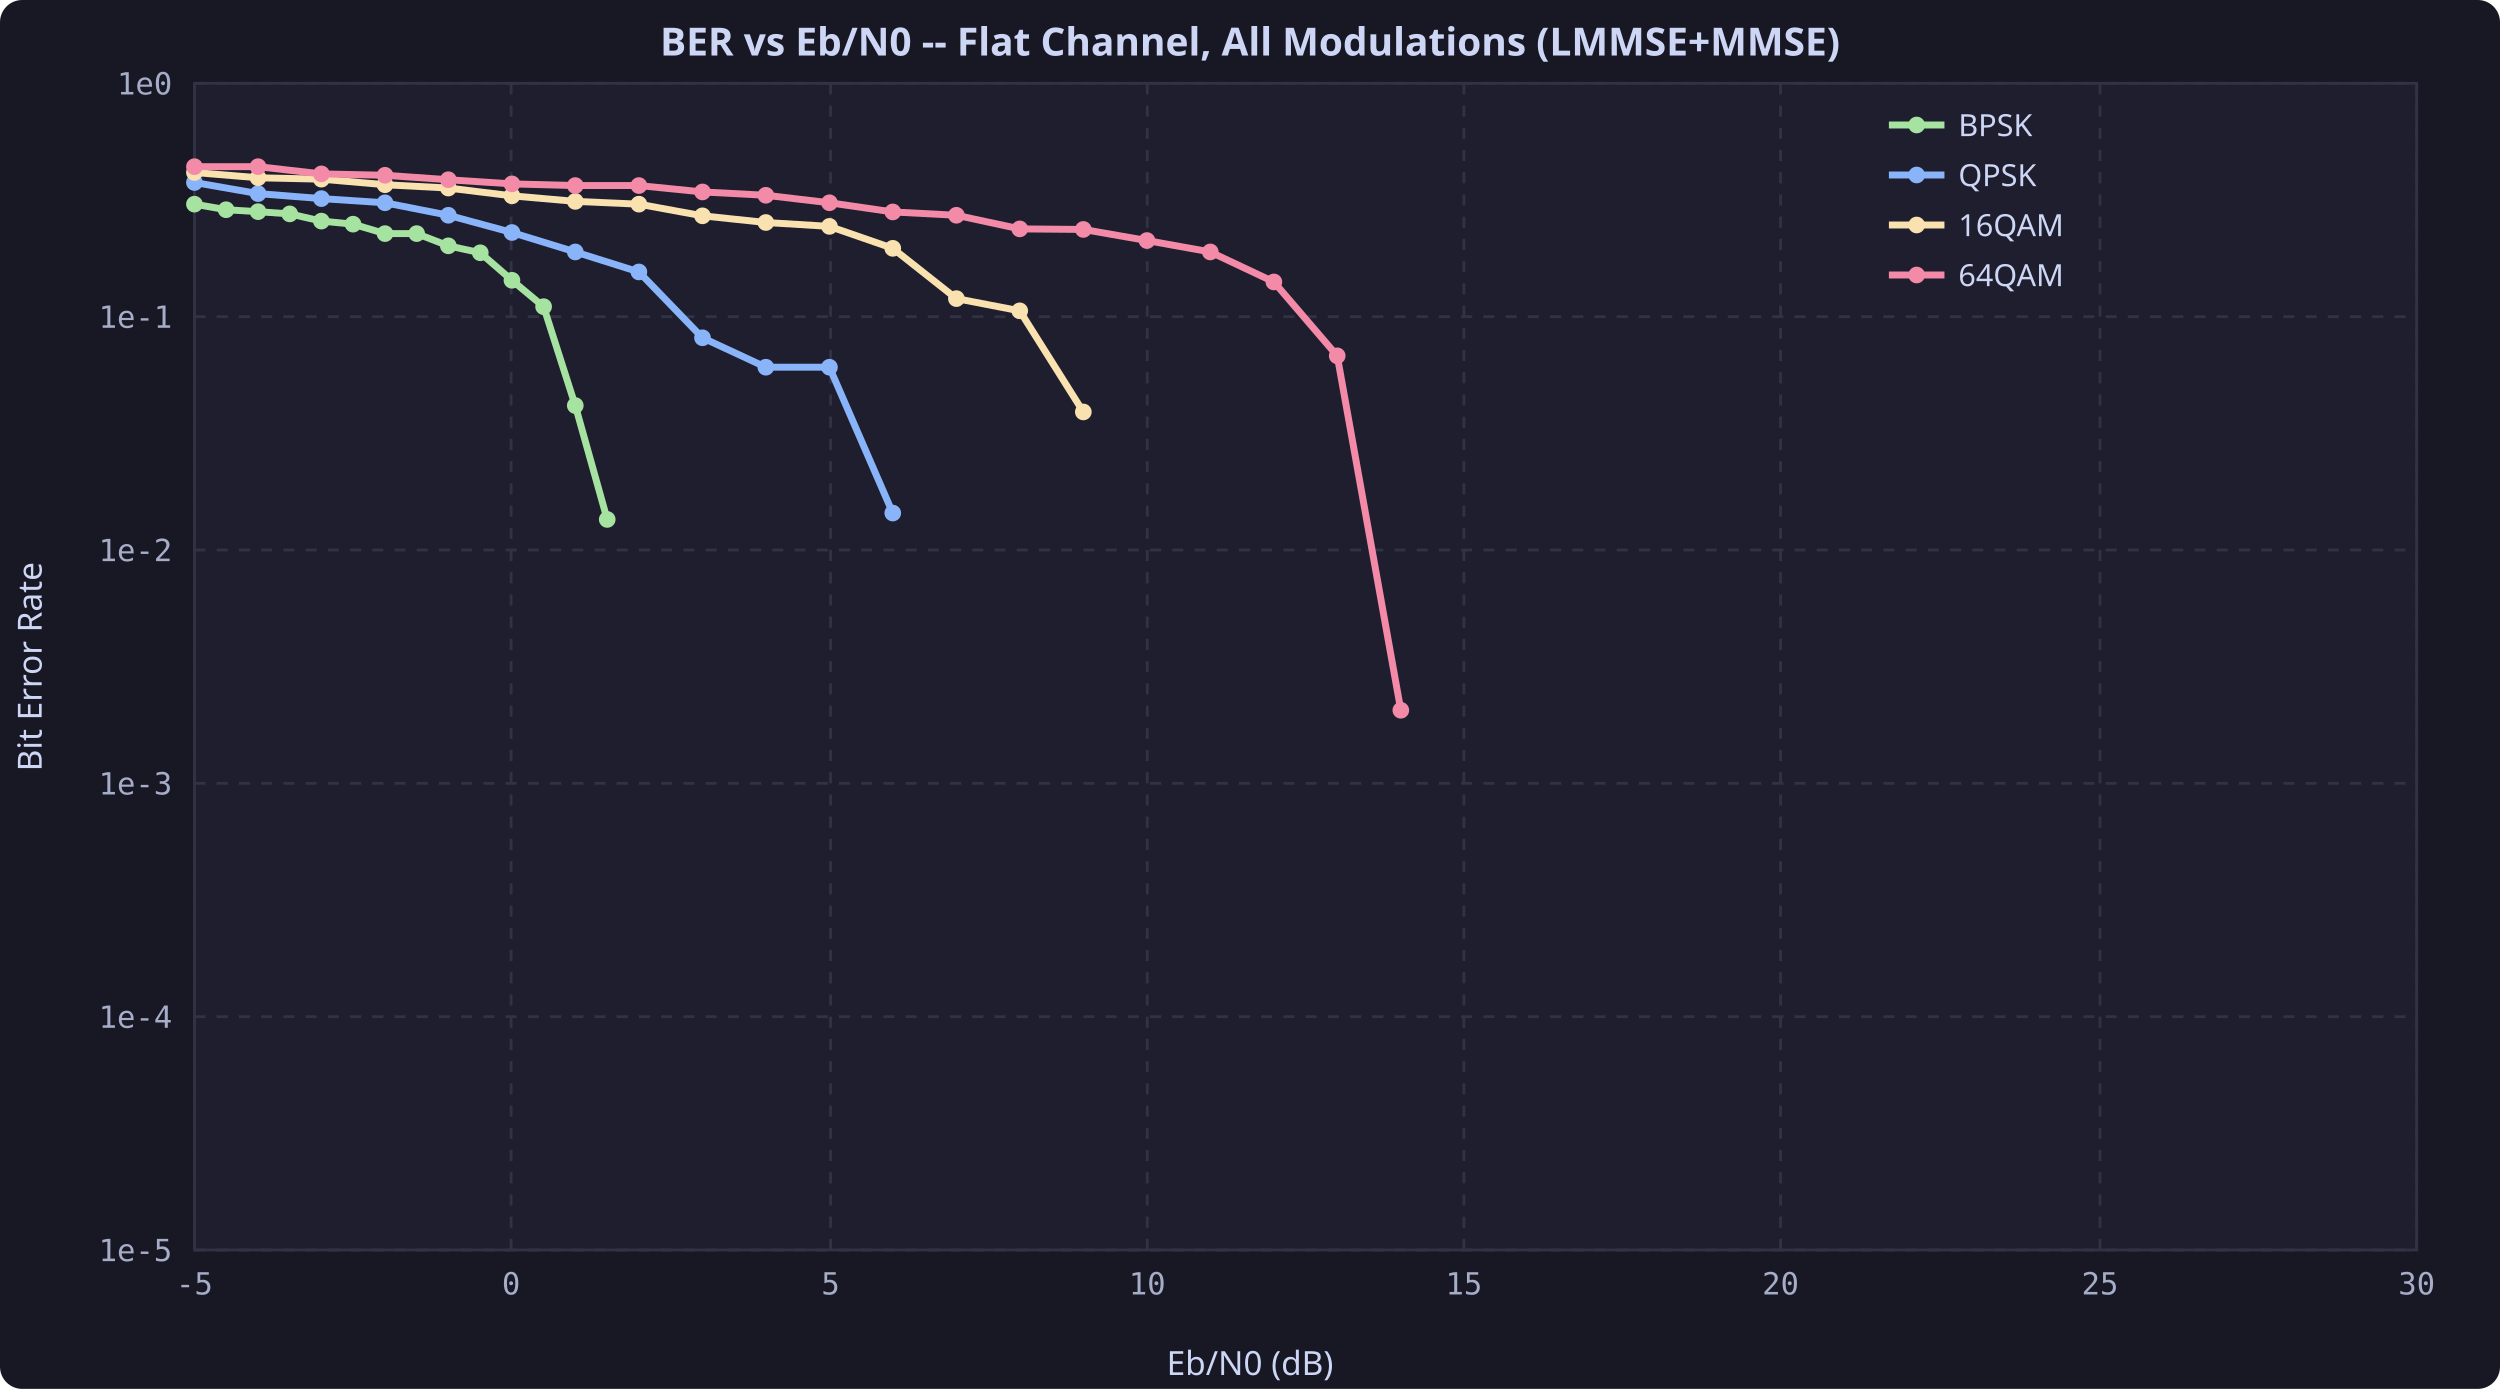
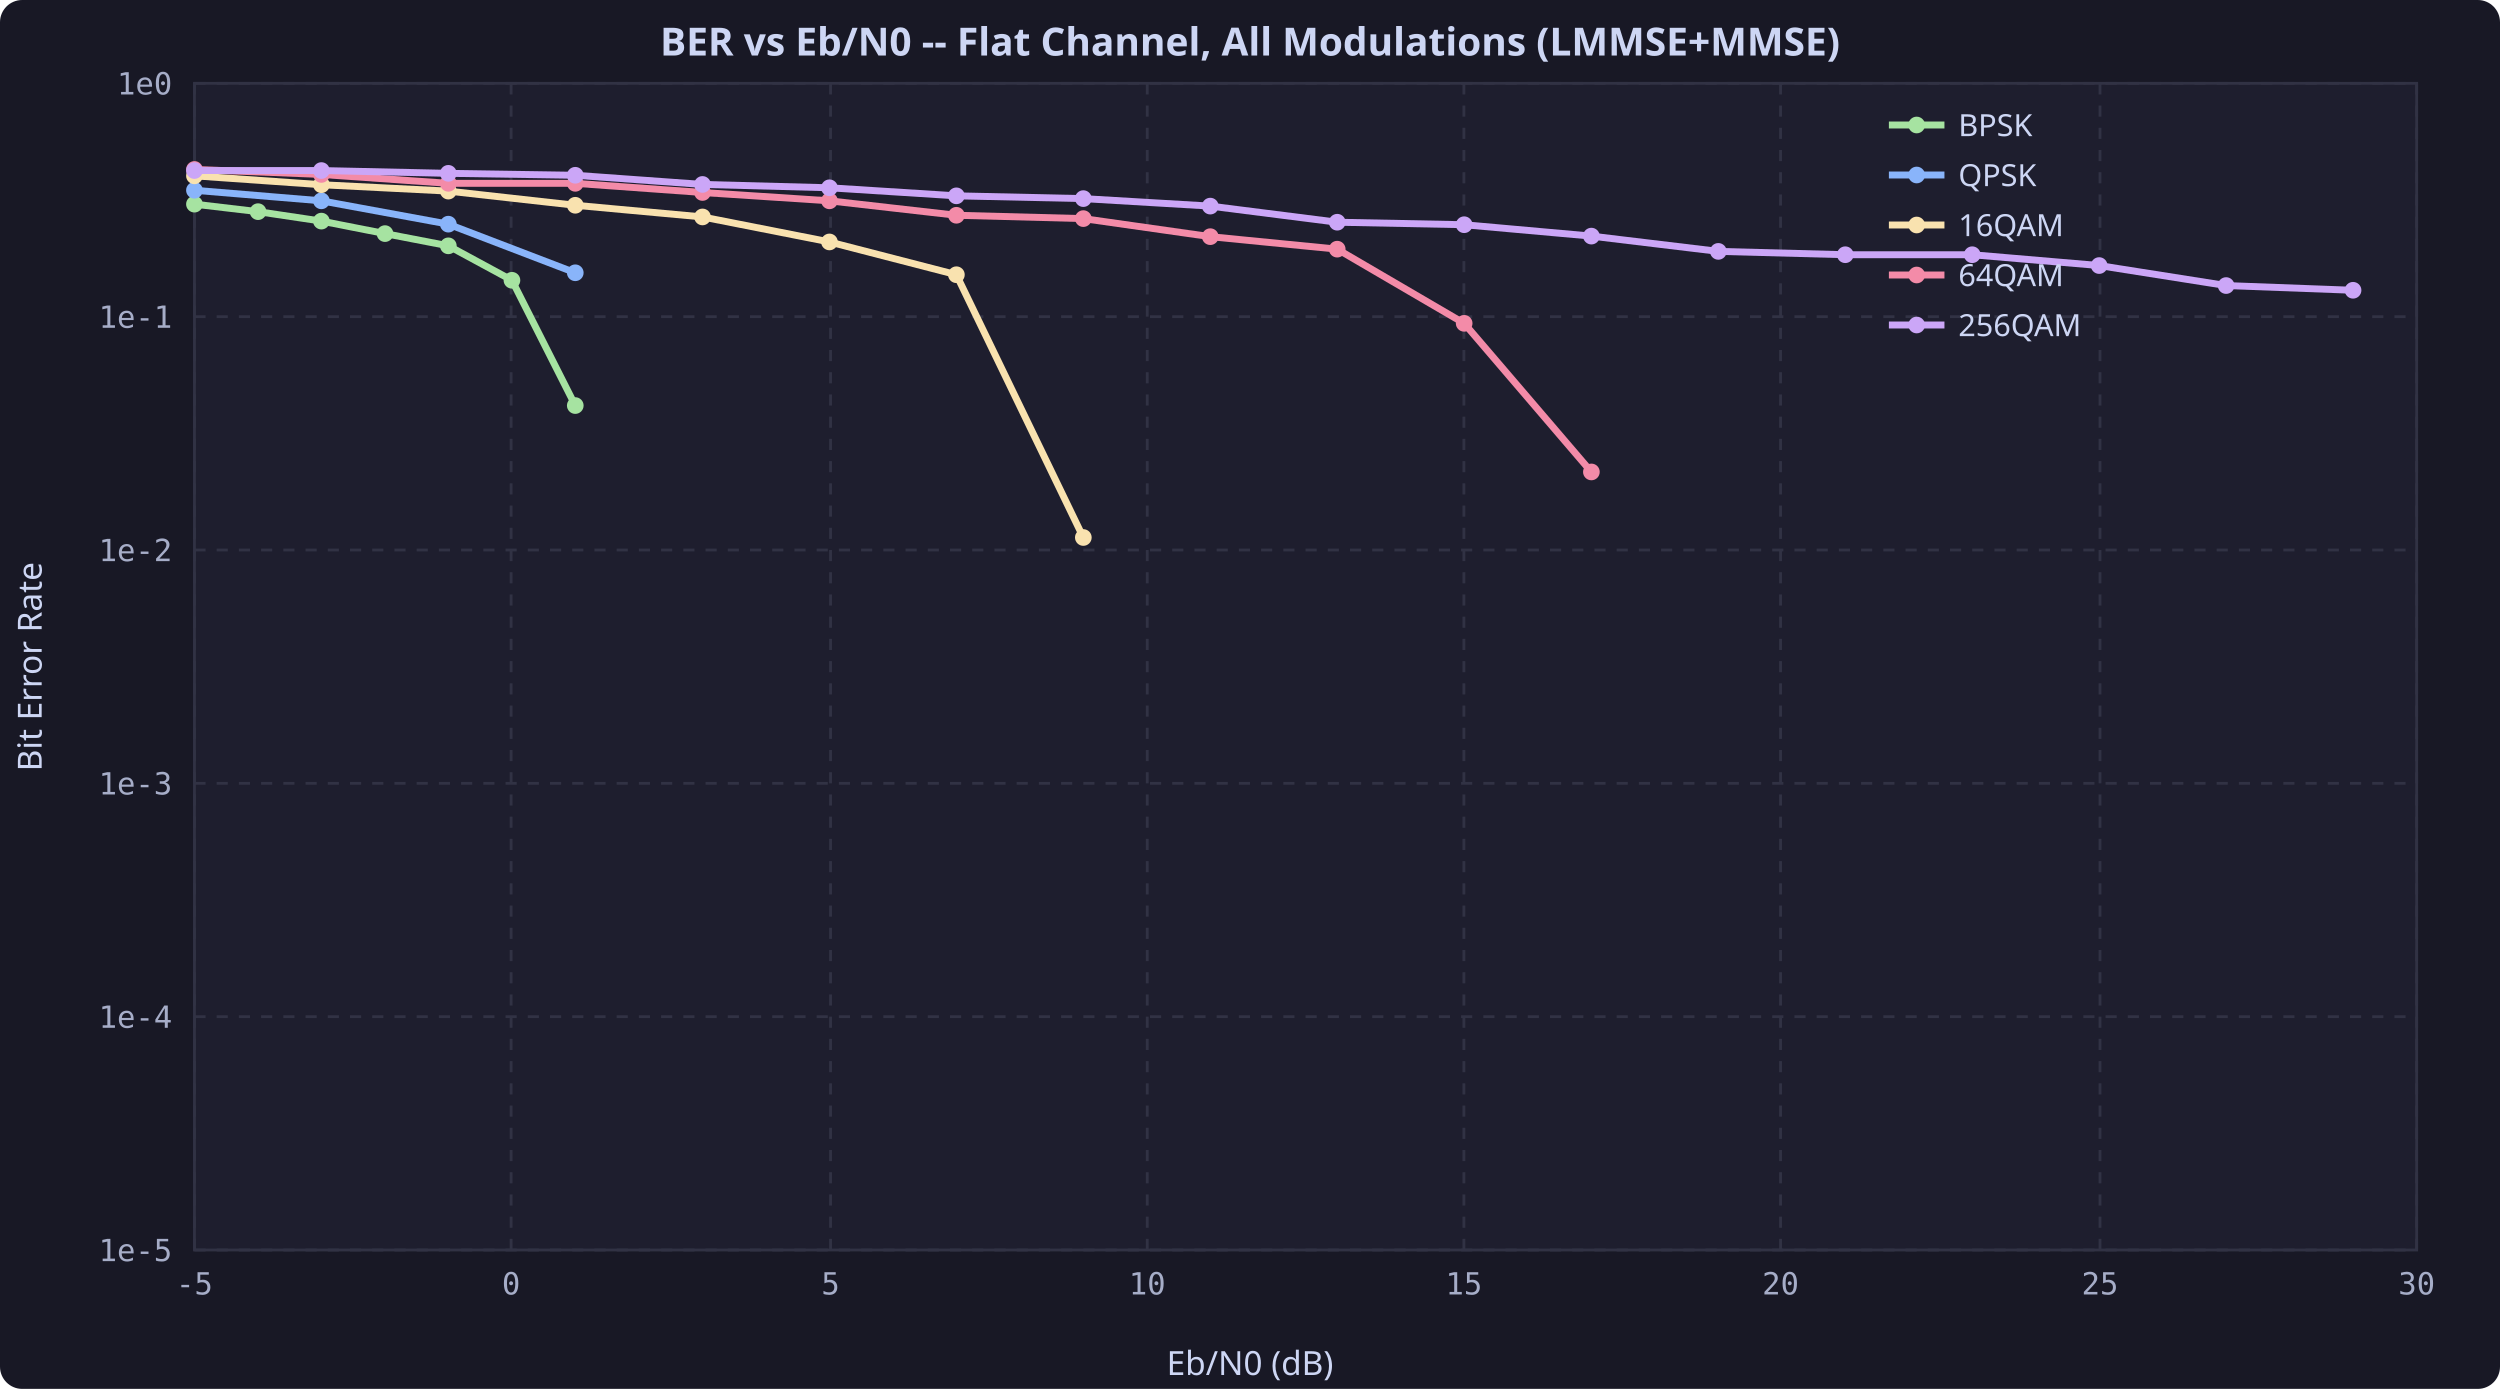
<svg xmlns="http://www.w3.org/2000/svg" viewBox="0 0 900 500" style="max-width:900px;">
  <rect width="900" height="500" fill="#181825" rx="8" />
  <rect x="70" y="30" width="800" height="420" fill="#1e1e2e" stroke="#313244" />
  <text x="450" y="20" text-anchor="middle" fill="#cdd6f4" font-size="14" font-family="sans-serif" font-weight="bold">BER vs Eb/N0 -- Flat Channel, All Modulations (LMMSE+MMSE)</text>
  <line x1="70" y1="30" x2="870" y2="30" stroke="#313244" stroke-dasharray="4,4" />
  <text x="62" y="34" text-anchor="end" fill="#a6adc8" font-size="11" font-family="monospace">1e0</text>
  <line x1="70" y1="114" x2="870" y2="114" stroke="#313244" stroke-dasharray="4,4" />
  <text x="62" y="118" text-anchor="end" fill="#a6adc8" font-size="11" font-family="monospace">1e-1</text>
  <line x1="70" y1="198" x2="870" y2="198" stroke="#313244" stroke-dasharray="4,4" />
  <text x="62" y="202" text-anchor="end" fill="#a6adc8" font-size="11" font-family="monospace">1e-2</text>
  <line x1="70" y1="282" x2="870" y2="282" stroke="#313244" stroke-dasharray="4,4" />
  <text x="62" y="286" text-anchor="end" fill="#a6adc8" font-size="11" font-family="monospace">1e-3</text>
  <line x1="70" y1="366" x2="870" y2="366" stroke="#313244" stroke-dasharray="4,4" />
  <text x="62" y="370" text-anchor="end" fill="#a6adc8" font-size="11" font-family="monospace">1e-4</text>
  <line x1="70" y1="450" x2="870" y2="450" stroke="#313244" stroke-dasharray="4,4" />
  <text x="62" y="454" text-anchor="end" fill="#a6adc8" font-size="11" font-family="monospace">1e-5</text>
  <line x1="70" y1="30" x2="70" y2="450" stroke="#313244" stroke-dasharray="4,4" />
  <text x="70" y="466" text-anchor="middle" fill="#a6adc8" font-size="11" font-family="monospace">-5</text>
  <line x1="184" y1="30" x2="184" y2="450" stroke="#313244" stroke-dasharray="4,4" />
  <text x="184" y="466" text-anchor="middle" fill="#a6adc8" font-size="11" font-family="monospace">0</text>
  <line x1="299" y1="30" x2="299" y2="450" stroke="#313244" stroke-dasharray="4,4" />
  <text x="299" y="466" text-anchor="middle" fill="#a6adc8" font-size="11" font-family="monospace">5</text>
  <line x1="413" y1="30" x2="413" y2="450" stroke="#313244" stroke-dasharray="4,4" />
  <text x="413" y="466" text-anchor="middle" fill="#a6adc8" font-size="11" font-family="monospace">10</text>
  <line x1="527" y1="30" x2="527" y2="450" stroke="#313244" stroke-dasharray="4,4" />
  <text x="527" y="466" text-anchor="middle" fill="#a6adc8" font-size="11" font-family="monospace">15</text>
  <line x1="641" y1="30" x2="641" y2="450" stroke="#313244" stroke-dasharray="4,4" />
  <text x="641" y="466" text-anchor="middle" fill="#a6adc8" font-size="11" font-family="monospace">20</text>
  <line x1="756" y1="30" x2="756" y2="450" stroke="#313244" stroke-dasharray="4,4" />
  <text x="756" y="466" text-anchor="middle" fill="#a6adc8" font-size="11" font-family="monospace">25</text>
  <line x1="870" y1="30" x2="870" y2="450" stroke="#313244" stroke-dasharray="4,4" />
  <text x="870" y="466" text-anchor="middle" fill="#a6adc8" font-size="11" font-family="monospace">30</text>
  <text x="450" y="495" text-anchor="middle" fill="#cdd6f4" font-size="12" font-family="sans-serif">Eb/N0 (dB)</text>
  <text x="15" y="240" text-anchor="middle" fill="#cdd6f4" font-size="12" font-family="sans-serif" transform="rotate(-90,15,240)">Bit Error Rate</text>
-   <polyline points="70.0,73.5 81.4,75.5 92.9,76.2 104.3,77.0 115.7,79.6 127.1,80.7 138.6,84.1 150.0,84.1 161.4,88.5 172.9,91.0 184.3,100.9 195.7,110.4 207.1,146.0 218.6,187.0" fill="none" stroke="#a6e3a1" stroke-width="2.5" />
+   <polyline points="70.0,73.5 92.9,76.2 115.7,79.6 138.6,84.1 161.4,88.5 184.3,100.9 207.1,146.0" fill="none" stroke="#a6e3a1" stroke-width="2.5" />
  <circle cx="70.0" cy="73.5" r="3" fill="#a6e3a1" />
-   <circle cx="81.4" cy="75.5" r="3" fill="#a6e3a1" />
  <circle cx="92.9" cy="76.2" r="3" fill="#a6e3a1" />
-   <circle cx="104.3" cy="77.0" r="3" fill="#a6e3a1" />
  <circle cx="115.7" cy="79.6" r="3" fill="#a6e3a1" />
-   <circle cx="127.1" cy="80.7" r="3" fill="#a6e3a1" />
  <circle cx="138.6" cy="84.1" r="3" fill="#a6e3a1" />
-   <circle cx="150.0" cy="84.1" r="3" fill="#a6e3a1" />
  <circle cx="161.4" cy="88.5" r="3" fill="#a6e3a1" />
-   <circle cx="172.9" cy="91.0" r="3" fill="#a6e3a1" />
  <circle cx="184.3" cy="100.9" r="3" fill="#a6e3a1" />
-   <circle cx="195.7" cy="110.4" r="3" fill="#a6e3a1" />
  <circle cx="207.1" cy="146.0" r="3" fill="#a6e3a1" />
-   <circle cx="218.6" cy="187.0" r="3" fill="#a6e3a1" />
-   <polyline points="70.0,65.7 92.9,69.7 115.7,71.5 138.6,73.0 161.4,77.5 184.3,83.7 207.1,90.7 230.0,97.9 252.9,121.6 275.7,132.2 298.6,132.2 321.4,184.7" fill="none" stroke="#89b4fa" stroke-width="2.5" />
-   <circle cx="70.0" cy="65.7" r="3" fill="#89b4fa" />
-   <circle cx="92.9" cy="69.7" r="3" fill="#89b4fa" />
-   <circle cx="115.7" cy="71.5" r="3" fill="#89b4fa" />
-   <circle cx="138.6" cy="73.0" r="3" fill="#89b4fa" />
-   <circle cx="161.4" cy="77.5" r="3" fill="#89b4fa" />
-   <circle cx="184.3" cy="83.7" r="3" fill="#89b4fa" />
-   <circle cx="207.1" cy="90.7" r="3" fill="#89b4fa" />
-   <circle cx="230.0" cy="97.9" r="3" fill="#89b4fa" />
-   <circle cx="252.9" cy="121.6" r="3" fill="#89b4fa" />
-   <circle cx="275.7" cy="132.2" r="3" fill="#89b4fa" />
-   <circle cx="298.6" cy="132.2" r="3" fill="#89b4fa" />
-   <circle cx="321.4" cy="184.7" r="3" fill="#89b4fa" />
-   <polyline points="70.0,62.1 92.9,64.0 115.7,64.5 138.6,66.5 161.4,67.7 184.3,70.5 207.1,72.5 230.0,73.5 252.9,77.7 275.7,80.1 298.6,81.5 321.4,89.4 344.3,107.5 367.1,111.9 390.0,148.3" fill="none" stroke="#f9e2af" stroke-width="2.5" />
-   <circle cx="70.0" cy="62.1" r="3" fill="#f9e2af" />
-   <circle cx="92.9" cy="64.0" r="3" fill="#f9e2af" />
-   <circle cx="115.7" cy="64.5" r="3" fill="#f9e2af" />
-   <circle cx="138.6" cy="66.5" r="3" fill="#f9e2af" />
-   <circle cx="161.4" cy="67.7" r="3" fill="#f9e2af" />
-   <circle cx="184.3" cy="70.5" r="3" fill="#f9e2af" />
-   <circle cx="207.1" cy="72.5" r="3" fill="#f9e2af" />
-   <circle cx="230.0" cy="73.5" r="3" fill="#f9e2af" />
-   <circle cx="252.9" cy="77.7" r="3" fill="#f9e2af" />
-   <circle cx="275.7" cy="80.1" r="3" fill="#f9e2af" />
-   <circle cx="298.6" cy="81.5" r="3" fill="#f9e2af" />
-   <circle cx="321.4" cy="89.4" r="3" fill="#f9e2af" />
-   <circle cx="344.3" cy="107.5" r="3" fill="#f9e2af" />
-   <circle cx="367.1" cy="111.9" r="3" fill="#f9e2af" />
-   <circle cx="390.0" cy="148.3" r="3" fill="#f9e2af" />
-   <polyline points="70.0,60.0 92.9,60.0 115.7,62.6 138.6,63.1 161.4,64.7 184.3,66.2 207.1,66.8 230.0,66.8 252.9,69.1 275.7,70.3 298.6,73.0 321.4,76.3 344.3,77.5 367.1,82.4 390.0,82.6 412.9,86.6 435.7,90.7 458.6,101.5 481.4,128.1 504.3,255.7" fill="none" stroke="#f38ba8" stroke-width="2.5" />
-   <circle cx="70.0" cy="60.0" r="3" fill="#f38ba8" />
-   <circle cx="92.9" cy="60.0" r="3" fill="#f38ba8" />
-   <circle cx="115.7" cy="62.6" r="3" fill="#f38ba8" />
-   <circle cx="138.6" cy="63.1" r="3" fill="#f38ba8" />
-   <circle cx="161.4" cy="64.7" r="3" fill="#f38ba8" />
-   <circle cx="184.3" cy="66.2" r="3" fill="#f38ba8" />
-   <circle cx="207.1" cy="66.8" r="3" fill="#f38ba8" />
-   <circle cx="230.0" cy="66.8" r="3" fill="#f38ba8" />
-   <circle cx="252.9" cy="69.1" r="3" fill="#f38ba8" />
-   <circle cx="275.7" cy="70.3" r="3" fill="#f38ba8" />
-   <circle cx="298.6" cy="73.0" r="3" fill="#f38ba8" />
-   <circle cx="321.4" cy="76.3" r="3" fill="#f38ba8" />
+   <polyline points="70.0,68.5 115.7,72.3 161.4,80.7 207.1,98.2" fill="none" stroke="#89b4fa" stroke-width="2.5" />
+   <circle cx="70.0" cy="68.5" r="3" fill="#89b4fa" />
+   <circle cx="115.7" cy="72.3" r="3" fill="#89b4fa" />
+   <circle cx="161.4" cy="80.7" r="3" fill="#89b4fa" />
+   <circle cx="207.1" cy="98.2" r="3" fill="#89b4fa" />
+   <polyline points="70.0,63.3 115.7,66.5 161.4,68.8 207.1,73.9 252.9,78.1 298.6,87.1 344.3,98.9 390.0,193.5" fill="none" stroke="#f9e2af" stroke-width="2.5" />
+   <circle cx="70.0" cy="63.3" r="3" fill="#f9e2af" />
+   <circle cx="115.7" cy="66.5" r="3" fill="#f9e2af" />
+   <circle cx="161.4" cy="68.8" r="3" fill="#f9e2af" />
+   <circle cx="207.1" cy="73.9" r="3" fill="#f9e2af" />
+   <circle cx="252.9" cy="78.1" r="3" fill="#f9e2af" />
+   <circle cx="298.6" cy="87.1" r="3" fill="#f9e2af" />
+   <circle cx="344.3" cy="98.9" r="3" fill="#f9e2af" />
+   <circle cx="390.0" cy="193.5" r="3" fill="#f9e2af" />
+   <polyline points="70.0,61.0 115.7,62.8 161.4,66.0 207.1,66.0 252.9,69.3 298.6,72.3 344.3,77.5 390.0,78.7 435.7,85.2 481.4,89.7 527.1,116.4 572.9,169.9" fill="none" stroke="#f38ba8" stroke-width="2.5" />
+   <circle cx="70.0" cy="61.0" r="3" fill="#f38ba8" />
+   <circle cx="115.7" cy="62.8" r="3" fill="#f38ba8" />
+   <circle cx="161.4" cy="66.0" r="3" fill="#f38ba8" />
+   <circle cx="207.1" cy="66.0" r="3" fill="#f38ba8" />
+   <circle cx="252.9" cy="69.3" r="3" fill="#f38ba8" />
+   <circle cx="298.6" cy="72.3" r="3" fill="#f38ba8" />
  <circle cx="344.3" cy="77.5" r="3" fill="#f38ba8" />
-   <circle cx="367.1" cy="82.4" r="3" fill="#f38ba8" />
-   <circle cx="390.0" cy="82.6" r="3" fill="#f38ba8" />
-   <circle cx="412.9" cy="86.6" r="3" fill="#f38ba8" />
-   <circle cx="435.7" cy="90.7" r="3" fill="#f38ba8" />
-   <circle cx="458.6" cy="101.5" r="3" fill="#f38ba8" />
-   <circle cx="481.4" cy="128.1" r="3" fill="#f38ba8" />
-   <circle cx="504.3" cy="255.7" r="3" fill="#f38ba8" />
+   <circle cx="390.0" cy="78.7" r="3" fill="#f38ba8" />
+   <circle cx="435.7" cy="85.2" r="3" fill="#f38ba8" />
+   <circle cx="481.4" cy="89.7" r="3" fill="#f38ba8" />
+   <circle cx="527.1" cy="116.4" r="3" fill="#f38ba8" />
+   <circle cx="572.9" cy="169.9" r="3" fill="#f38ba8" />
+   <polyline points="70.0,61.4 115.7,61.4 161.4,62.4 207.1,63.1 252.9,66.4 298.6,67.6 344.3,70.5 390.0,71.5 435.7,74.2 481.4,80.0 527.1,80.9 572.9,85.0 618.6,90.5 664.3,91.7 710.0,91.7 755.7,95.6 801.4,102.8 847.1,104.5" fill="none" stroke="#cba6f7" stroke-width="2.5" />
+   <circle cx="70.0" cy="61.4" r="3" fill="#cba6f7" />
+   <circle cx="115.7" cy="61.4" r="3" fill="#cba6f7" />
+   <circle cx="161.4" cy="62.4" r="3" fill="#cba6f7" />
+   <circle cx="207.1" cy="63.1" r="3" fill="#cba6f7" />
+   <circle cx="252.9" cy="66.4" r="3" fill="#cba6f7" />
+   <circle cx="298.6" cy="67.6" r="3" fill="#cba6f7" />
+   <circle cx="344.3" cy="70.5" r="3" fill="#cba6f7" />
+   <circle cx="390.0" cy="71.5" r="3" fill="#cba6f7" />
+   <circle cx="435.7" cy="74.2" r="3" fill="#cba6f7" />
+   <circle cx="481.4" cy="80.0" r="3" fill="#cba6f7" />
+   <circle cx="527.1" cy="80.9" r="3" fill="#cba6f7" />
+   <circle cx="572.9" cy="85.0" r="3" fill="#cba6f7" />
+   <circle cx="618.6" cy="90.5" r="3" fill="#cba6f7" />
+   <circle cx="664.3" cy="91.7" r="3" fill="#cba6f7" />
+   <circle cx="710.0" cy="91.7" r="3" fill="#cba6f7" />
+   <circle cx="755.7" cy="95.6" r="3" fill="#cba6f7" />
+   <circle cx="801.4" cy="102.8" r="3" fill="#cba6f7" />
+   <circle cx="847.1" cy="104.5" r="3" fill="#cba6f7" />
  <line x1="680" y1="45" x2="700" y2="45" stroke="#a6e3a1" stroke-width="2.5" />
  <circle cx="690" cy="45" r="3" fill="#a6e3a1" />
  <text x="705" y="49" fill="#cdd6f4" font-size="11" font-family="sans-serif">BPSK</text>
  <line x1="680" y1="63" x2="700" y2="63" stroke="#89b4fa" stroke-width="2.5" />
  <circle cx="690" cy="63" r="3" fill="#89b4fa" />
  <text x="705" y="67" fill="#cdd6f4" font-size="11" font-family="sans-serif">QPSK</text>
  <line x1="680" y1="81" x2="700" y2="81" stroke="#f9e2af" stroke-width="2.5" />
  <circle cx="690" cy="81" r="3" fill="#f9e2af" />
  <text x="705" y="85" fill="#cdd6f4" font-size="11" font-family="sans-serif">16QAM</text>
  <line x1="680" y1="99" x2="700" y2="99" stroke="#f38ba8" stroke-width="2.5" />
  <circle cx="690" cy="99" r="3" fill="#f38ba8" />
  <text x="705" y="103" fill="#cdd6f4" font-size="11" font-family="sans-serif">64QAM</text>
+   <line x1="680" y1="117" x2="700" y2="117" stroke="#cba6f7" stroke-width="2.5" />
+   <circle cx="690" cy="117" r="3" fill="#cba6f7" />
+   <text x="705" y="121" fill="#cdd6f4" font-size="11" font-family="sans-serif">256QAM</text>
</svg>
